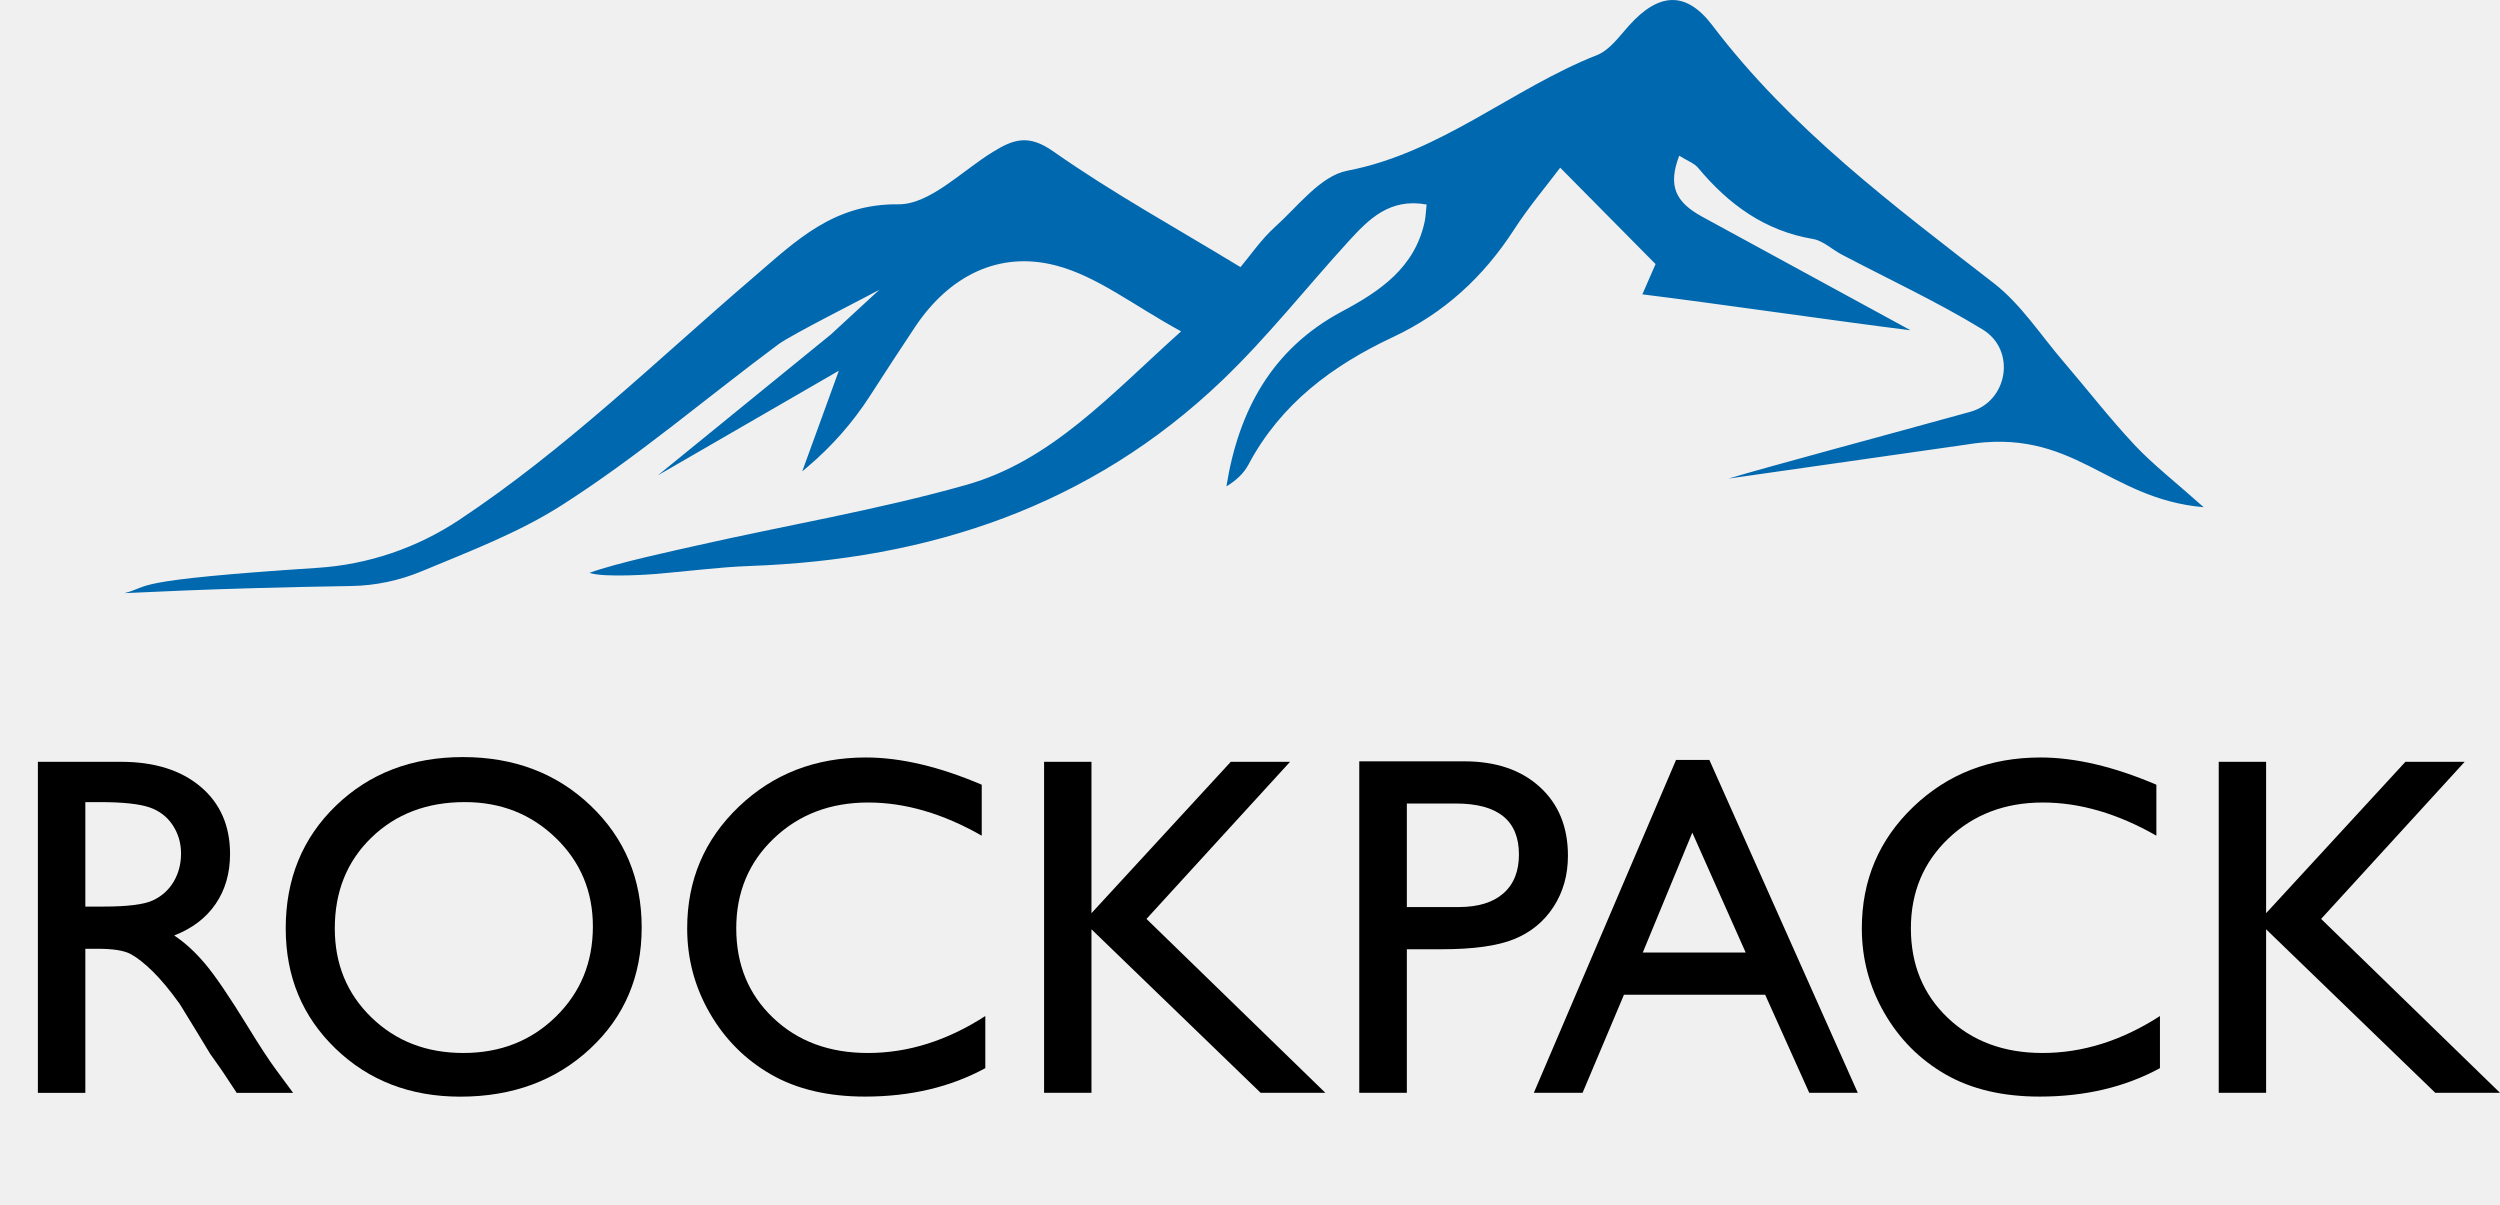
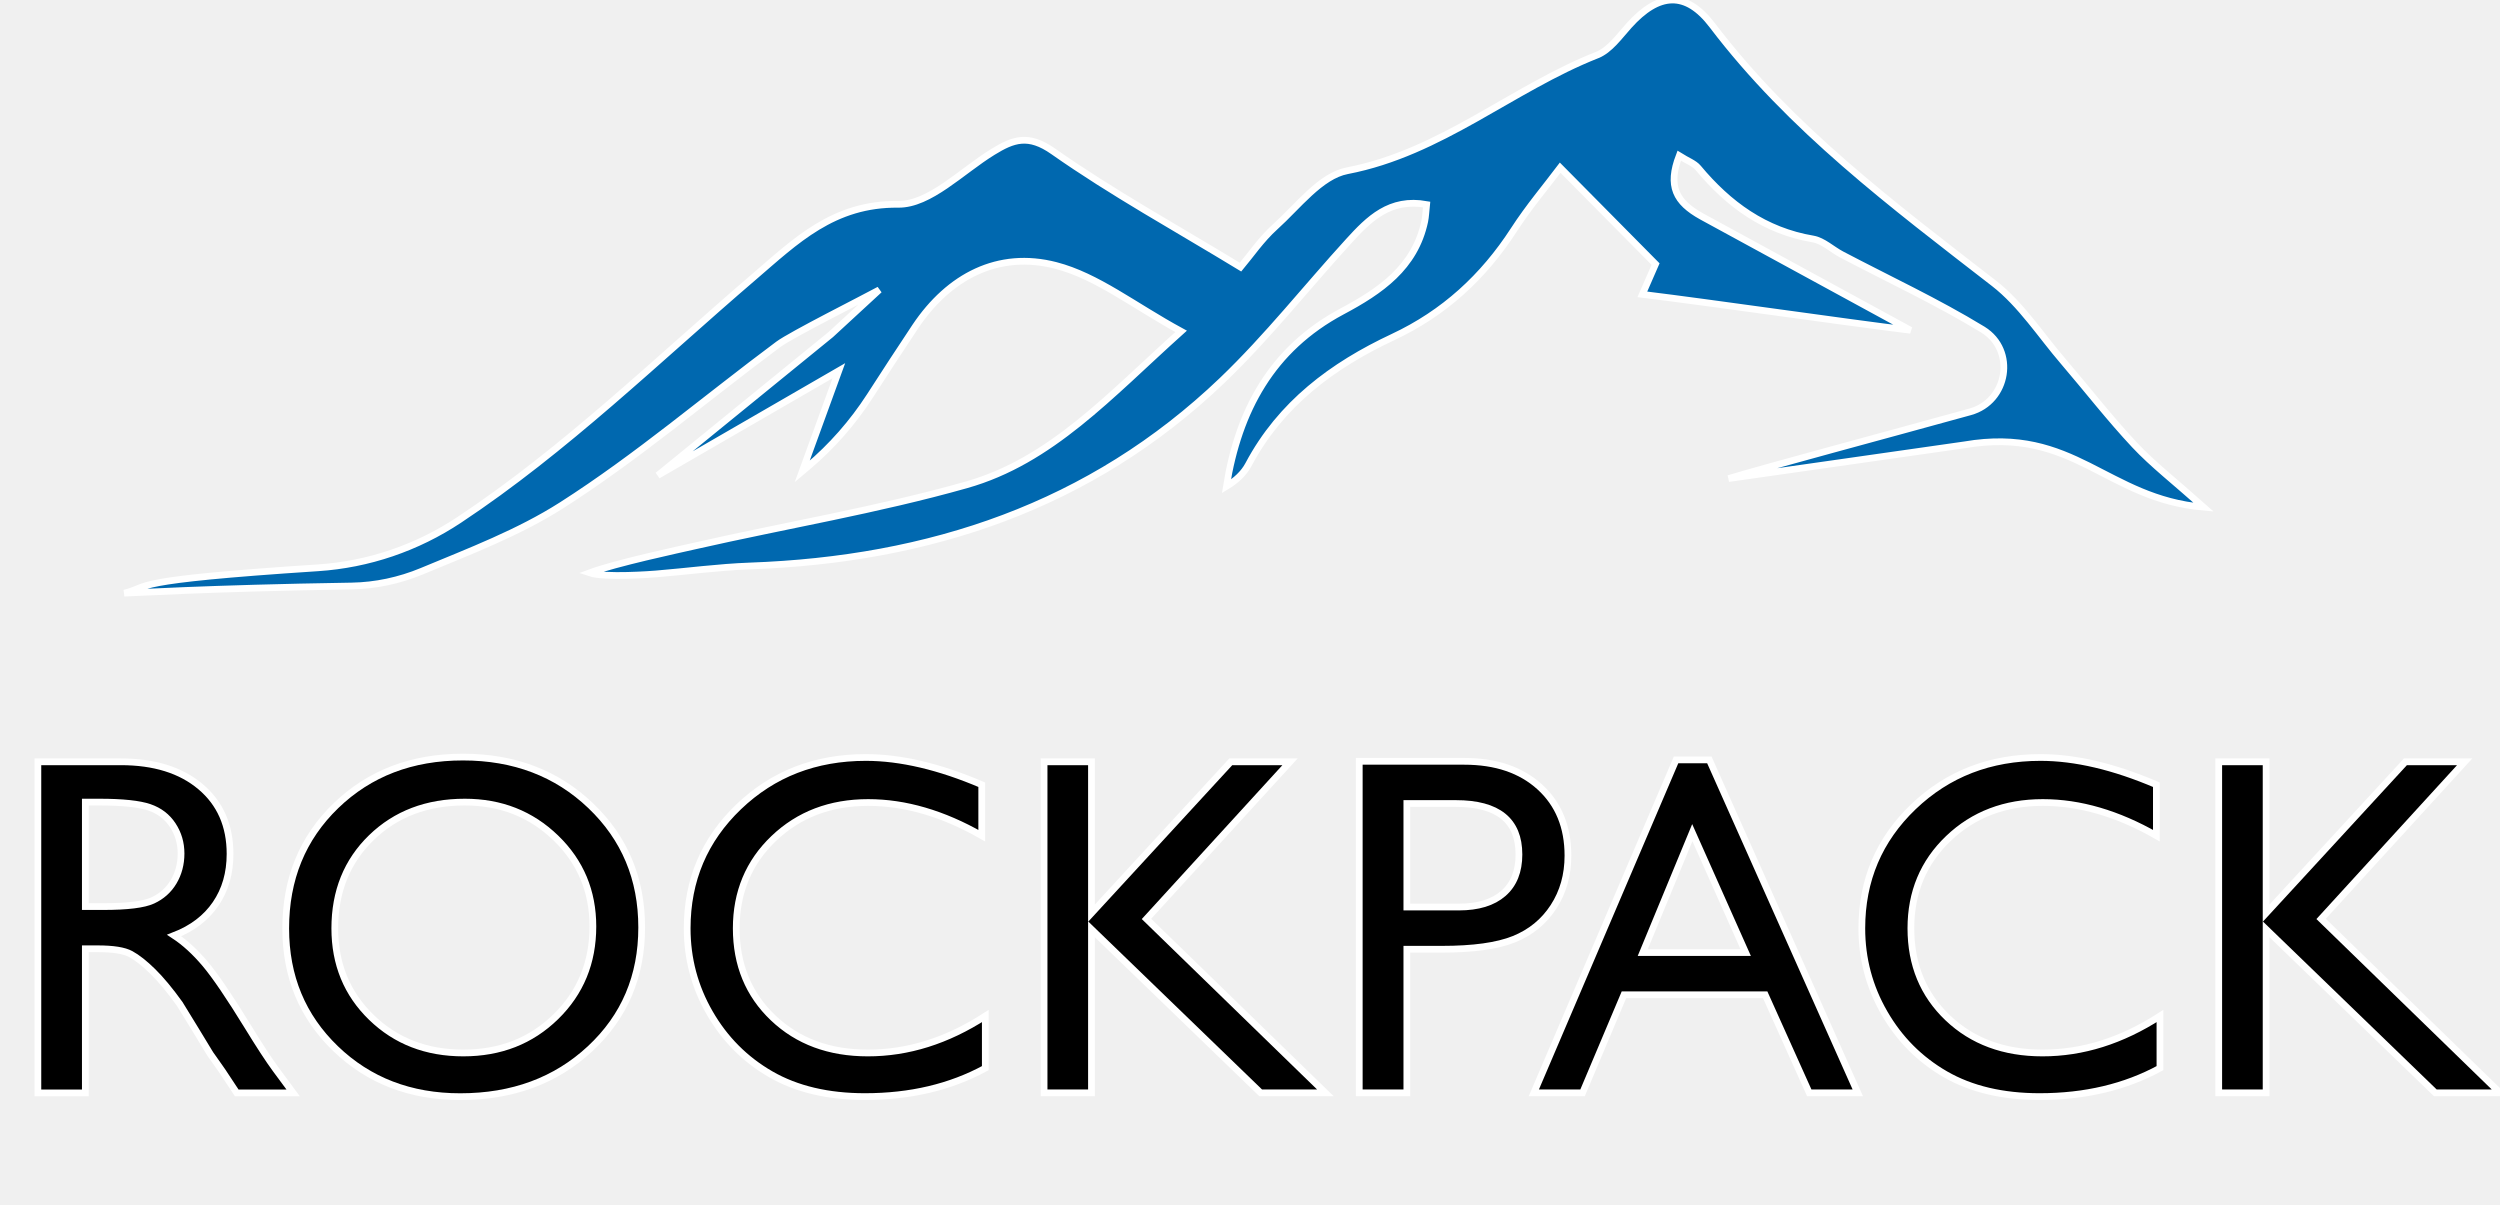
<svg xmlns="http://www.w3.org/2000/svg" version="1.1" id="Layer_1" x="0px" y="0px" viewBox="0 0 370.9 178.76" style="enable-background:new 0 0 370.9 178.76;" xml:space="preserve">
  <style type="text/css">
	.st0{fill:#0068AF;}
</style>
  <g>
    <g>
      <g>
-         <path d="M5.62,162.13v-49.11h12.3c4.97,0,8.91,1.23,11.83,3.69s4.38,5.79,4.38,9.98c0,2.86-0.71,5.33-2.14,7.42     s-3.48,3.64-6.15,4.68c1.57,1.03,3.11,2.44,4.61,4.22s3.61,4.89,6.33,9.32c1.71,2.79,3.08,4.89,4.11,6.29l2.6,3.52h-8.37     l-2.14-3.24c-0.07-0.12-0.21-0.32-0.42-0.6l-1.37-1.94l-2.18-3.59l-2.35-3.83c-1.45-2.02-2.78-3.62-3.99-4.81     s-2.3-2.05-3.27-2.58c-0.97-0.53-2.61-0.79-4.91-0.79h-1.83v21.38H5.62z M14.77,119h-2.11v15.5h2.67c3.56,0,6.01-0.3,7.33-0.91     s2.36-1.53,3.09-2.76s1.11-2.63,1.11-4.2c0-1.55-0.41-2.95-1.23-4.2s-1.97-2.14-3.46-2.65S18.21,119,14.77,119z" />
-         <path d="M68.68,112.32c7.59,0,13.91,2.4,18.95,7.21s7.57,10.83,7.57,18.07s-2.55,13.24-7.64,17.98s-11.52,7.12-19.27,7.12     c-7.4,0-13.57-2.37-18.5-7.12s-7.4-10.69-7.4-17.84c0-7.34,2.48-13.41,7.45-18.21S61.09,112.32,68.68,112.32z M68.96,119     c-5.62,0-10.24,1.76-13.86,5.27s-5.43,8-5.43,13.46c0,5.3,1.81,9.7,5.44,13.22s8.17,5.27,13.63,5.27     c5.48,0,10.05-1.79,13.72-5.38s5.5-8.05,5.5-13.39c0-5.2-1.83-9.58-5.5-13.13S74.3,119,68.96,119z" />
-         <path d="M146.18,150.74v7.73c-5.16,2.81-11.11,4.22-17.86,4.22c-5.48,0-10.14-1.1-13.96-3.3s-6.84-5.24-9.07-9.11     s-3.34-8.05-3.34-12.55c0-7.15,2.55-13.16,7.65-18.04s11.38-7.31,18.86-7.31c5.16,0,10.89,1.35,17.19,4.04v7.56     c-5.74-3.28-11.36-4.92-16.84-4.92c-5.62,0-10.29,1.78-14.01,5.33s-5.57,8-5.57,13.34c0,5.39,1.83,9.82,5.48,13.29     s8.33,5.2,14.03,5.2C134.7,156.23,140.51,154.4,146.18,150.74z" />
-         <path d="M182.6,113.02h8.79l-21.3,23.31l26.54,25.8h-9.6l-25.1-24.26v24.26h-7.03v-49.11h7.03v22.46L182.6,113.02z" />
-         <path d="M201.66,162.13v-49.18h15.57c4.69,0,8.43,1.27,11.21,3.8s4.18,5.93,4.18,10.2c0,2.86-0.71,5.39-2.14,7.59     s-3.39,3.8-5.87,4.8s-6.05,1.49-10.69,1.49h-5.2v21.3H201.66z M216,119.21h-7.28v15.36h7.7c2.86,0,5.06-0.67,6.61-2.02     s2.32-3.28,2.32-5.78C225.35,121.73,222.23,119.21,216,119.21z" />
-         <path d="M248.66,112.74h4.94l22.02,49.39h-7.2l-6.54-14.55h-20.95l-6.14,14.55h-7.23L248.66,112.74z M258.99,141.32l-7.92-17.79     l-7.35,17.79H258.99z" />
-         <path d="M320.45,150.74v7.73c-5.16,2.81-11.11,4.22-17.86,4.22c-5.48,0-10.14-1.1-13.96-3.3s-6.84-5.24-9.07-9.11     s-3.34-8.05-3.34-12.55c0-7.15,2.55-13.16,7.65-18.04s11.38-7.31,18.86-7.31c5.16,0,10.89,1.35,17.19,4.04v7.56     c-5.74-3.28-11.36-4.92-16.84-4.92c-5.62,0-10.29,1.78-14.01,5.33s-5.57,8-5.57,13.34c0,5.39,1.83,9.82,5.48,13.29     s8.33,5.2,14.03,5.2C308.96,156.23,314.78,154.4,320.45,150.74z" />
-         <path d="M356.87,113.02h8.79l-21.3,23.31l26.54,25.8h-9.6l-25.1-24.26v24.26h-7.03v-49.11h7.03v22.46L356.87,113.02z" />
+         <path stroke="white" stroke-width="1" d="M5.62,162.13v-49.11h12.3c4.97,0,8.91,1.23,11.83,3.69s4.38,5.79,4.38,9.98c0,2.86-0.71,5.33-2.14,7.42     s-3.48,3.64-6.15,4.68c1.57,1.03,3.11,2.44,4.61,4.22s3.61,4.89,6.33,9.32c1.71,2.79,3.08,4.89,4.11,6.29l2.6,3.52h-8.37     l-2.14-3.24c-0.07-0.12-0.21-0.32-0.42-0.6l-1.37-1.94l-2.18-3.59l-2.35-3.83c-1.45-2.02-2.78-3.62-3.99-4.81     s-2.3-2.05-3.27-2.58c-0.97-0.53-2.61-0.79-4.91-0.79h-1.83v21.38H5.62z M14.77,119h-2.11v15.5h2.67c3.56,0,6.01-0.3,7.33-0.91     s2.36-1.53,3.09-2.76s1.11-2.63,1.11-4.2c0-1.55-0.41-2.95-1.23-4.2s-1.97-2.14-3.46-2.65S18.21,119,14.77,119z" />
+         <path stroke="white" stroke-width="1" d="M68.68,112.32c7.59,0,13.91,2.4,18.95,7.21s7.57,10.83,7.57,18.07s-2.55,13.24-7.64,17.98s-11.52,7.12-19.27,7.12     c-7.4,0-13.57-2.37-18.5-7.12s-7.4-10.69-7.4-17.84c0-7.34,2.48-13.41,7.45-18.21S61.09,112.32,68.68,112.32z M68.96,119     c-5.62,0-10.24,1.76-13.86,5.27s-5.43,8-5.43,13.46c0,5.3,1.81,9.7,5.44,13.22s8.17,5.27,13.63,5.27     c5.48,0,10.05-1.79,13.72-5.38s5.5-8.05,5.5-13.39c0-5.2-1.83-9.58-5.5-13.13S74.3,119,68.96,119z" />
+         <path stroke="white" stroke-width="1" d="M146.18,150.74v7.73c-5.16,2.81-11.11,4.22-17.86,4.22c-5.48,0-10.14-1.1-13.96-3.3s-6.84-5.24-9.07-9.11     s-3.34-8.05-3.34-12.55c0-7.15,2.55-13.16,7.65-18.04s11.38-7.31,18.86-7.31c5.16,0,10.89,1.35,17.19,4.04v7.56     c-5.74-3.28-11.36-4.92-16.84-4.92c-5.62,0-10.29,1.78-14.01,5.33s-5.57,8-5.57,13.34c0,5.39,1.83,9.82,5.48,13.29     s8.33,5.2,14.03,5.2C134.7,156.23,140.51,154.4,146.18,150.74z" />
+         <path stroke="white" stroke-width="1" d="M182.6,113.02h8.79l-21.3,23.31l26.54,25.8h-9.6l-25.1-24.26v24.26h-7.03v-49.11h7.03v22.46L182.6,113.02z" />
+         <path stroke="white" stroke-width="1" d="M201.66,162.13v-49.18h15.57c4.69,0,8.43,1.27,11.21,3.8s4.18,5.93,4.18,10.2c0,2.86-0.71,5.39-2.14,7.59     s-3.39,3.8-5.87,4.8s-6.05,1.49-10.69,1.49h-5.2v21.3H201.66z M216,119.21h-7.28v15.36h7.7c2.86,0,5.06-0.67,6.61-2.02     s2.32-3.28,2.32-5.78C225.35,121.73,222.23,119.21,216,119.21z" />
+         <path stroke="white" stroke-width="1" d="M248.66,112.74h4.94l22.02,49.39h-7.2l-6.54-14.55h-20.95l-6.14,14.55h-7.23L248.66,112.74z M258.99,141.32l-7.92-17.79     l-7.35,17.79H258.99z" />
+         <path stroke="white" stroke-width="1" d="M320.45,150.74v7.73c-5.16,2.81-11.11,4.22-17.86,4.22c-5.48,0-10.14-1.1-13.96-3.3s-6.84-5.24-9.07-9.11     s-3.34-8.05-3.34-12.55c0-7.15,2.55-13.16,7.65-18.04s11.38-7.31,18.86-7.31c5.16,0,10.89,1.35,17.19,4.04v7.56     c-5.74-3.28-11.36-4.92-16.84-4.92c-5.62,0-10.29,1.78-14.01,5.33s-5.57,8-5.57,13.34c0,5.39,1.83,9.82,5.48,13.29     s8.33,5.2,14.03,5.2C308.96,156.23,314.78,154.4,320.45,150.74z" />
+         <path stroke="white" stroke-width="1" d="M356.87,113.02h8.79l-21.3,23.31l26.54,25.8h-9.6l-25.1-24.26v24.26h-7.03v-49.11h7.03v22.46L356.87,113.02z" />
      </g>
    </g>
-     <path class="st0" d="M283.45,49c-10.01-1.23-28.98-4-39.79-5.33l1.96-4.49c-4.76-4.81-9.09-9.19-14.15-14.3   c-2.03,2.7-4.68,5.83-6.89,9.25c-4.52,6.98-10.36,12.34-17.92,15.88c-8.98,4.21-16.66,9.91-21.44,18.92   c-0.7,1.32-1.86,2.38-3.27,3.23c1.8-11.24,6.74-20.4,17.16-25.96c5.65-3.01,10.8-6.5,12.26-13.35c0.15-0.72,0.17-1.47,0.28-2.51   c-5.47-0.99-8.59,2.18-11.57,5.45c-6.27,6.87-12.06,14.24-18.76,20.65c-19.53,18.68-43.47,26.58-70.08,27.53   c-4.65,0.17-9.27,0.8-13.91,1.18c-0.33,0.03-7.66,0.6-9.88-0.16c3.87-1.44,13.22-3.44,15.72-4.01c13.39-3.04,26.99-5.31,40.18-9.04   c12.6-3.56,21.27-13.26,31.88-22.78c-6.99-3.8-12.43-8.18-18.6-9.78c-8.52-2.2-15.84,1.61-20.84,9.08   c-2.28,3.42-4.52,6.86-6.75,10.32c-2.54,3.93-5.64,7.45-9.21,10.47l-0.81,0.68L124.45,55L97.59,70.53   c8.56-6.97,17.11-13.94,25.67-20.9l7.19-6.63c-2.12,1.17-13.06,6.66-14.98,8.09c-10.71,7.96-20.92,16.71-32.14,23.87   c-6.4,4.08-13.65,6.83-20.76,9.79c-3.3,1.37-6.83,2.13-10.4,2.19C30.35,87.29,19.47,88,18.45,88c4.11-1.03,0.05-1.88,28.72-3.76   c7.49-0.49,14.71-2.96,20.96-7.11c15.78-10.46,29.35-23.73,43.69-36.02c6.24-5.35,11.81-10.91,21.45-10.8   c4.65,0.05,9.41-4.93,14.03-7.77c3.03-1.86,5.26-2.68,8.95-0.09c8.78,6.17,18.25,11.37,27.79,17.18c1.45-1.72,3.06-4.1,5.12-5.96   c3.4-3.06,6.75-7.58,10.72-8.34c13.92-2.68,24.42-12.17,37.08-17.17c1.86-0.74,3.28-2.77,4.72-4.37c4.39-4.87,8.42-5.22,12.37-0.02   c11.63,15.32,26.78,26.64,41.77,38.26c4.03,3.13,6.94,7.7,10.33,11.64c3.52,4.11,6.84,8.4,10.53,12.34   c2.72,2.9,5.92,5.37,10.26,9.24C312.45,74,307.72,63.2,291.45,66l-35,5c5.74-1.73,23.09-6.37,35.85-9.9   c5.61-1.55,6.84-9.12,1.89-12.19c-0.03-0.02-0.07-0.04-0.1-0.06c-6.71-4.09-13.88-7.42-20.86-11.09c-1.43-0.75-2.74-2.04-4.24-2.3   c-7.17-1.21-12.53-5.13-17.05-10.55c-0.58-0.7-1.59-1.04-2.81-1.81c-1.72,4.49-0.53,6.87,3.33,9.01L283.45,49z" />
+     <path stroke="white" stroke-width="1" class="st0" d="M283.45,49c-10.01-1.23-28.98-4-39.79-5.33l1.96-4.49c-4.76-4.81-9.09-9.19-14.15-14.3   c-2.03,2.7-4.68,5.83-6.89,9.25c-4.52,6.98-10.36,12.34-17.92,15.88c-8.98,4.21-16.66,9.91-21.44,18.92   c-0.7,1.32-1.86,2.38-3.27,3.23c1.8-11.24,6.74-20.4,17.16-25.96c5.65-3.01,10.8-6.5,12.26-13.35c0.15-0.72,0.17-1.47,0.28-2.51   c-5.47-0.99-8.59,2.18-11.57,5.45c-6.27,6.87-12.06,14.24-18.76,20.65c-19.53,18.68-43.47,26.58-70.08,27.53   c-4.65,0.17-9.27,0.8-13.91,1.18c-0.33,0.03-7.66,0.6-9.88-0.16c3.87-1.44,13.22-3.44,15.72-4.01c13.39-3.04,26.99-5.31,40.18-9.04   c12.6-3.56,21.27-13.26,31.88-22.78c-6.99-3.8-12.43-8.18-18.6-9.78c-8.52-2.2-15.84,1.61-20.84,9.08   c-2.28,3.42-4.52,6.86-6.75,10.32c-2.54,3.93-5.64,7.45-9.21,10.47l-0.81,0.68L124.45,55L97.59,70.53   c8.56-6.97,17.11-13.94,25.67-20.9l7.19-6.63c-2.12,1.17-13.06,6.66-14.98,8.09c-10.71,7.96-20.92,16.71-32.14,23.87   c-6.4,4.08-13.65,6.83-20.76,9.79c-3.3,1.37-6.83,2.13-10.4,2.19C30.35,87.29,19.47,88,18.45,88c4.11-1.03,0.05-1.88,28.72-3.76   c7.49-0.49,14.71-2.96,20.96-7.11c15.78-10.46,29.35-23.73,43.69-36.02c6.24-5.35,11.81-10.91,21.45-10.8   c4.65,0.05,9.41-4.93,14.03-7.77c3.03-1.86,5.26-2.68,8.95-0.09c8.78,6.17,18.25,11.37,27.79,17.18c1.45-1.72,3.06-4.1,5.12-5.96   c3.4-3.06,6.75-7.58,10.72-8.34c13.92-2.68,24.42-12.17,37.08-17.17c1.86-0.74,3.28-2.77,4.72-4.37c4.39-4.87,8.42-5.22,12.37-0.02   c11.63,15.32,26.78,26.64,41.77,38.26c4.03,3.13,6.94,7.7,10.33,11.64c3.52,4.11,6.84,8.4,10.53,12.34   c2.72,2.9,5.92,5.37,10.26,9.24C312.45,74,307.72,63.2,291.45,66l-35,5c5.74-1.73,23.09-6.37,35.85-9.9   c5.61-1.55,6.84-9.12,1.89-12.19c-0.03-0.02-0.07-0.04-0.1-0.06c-6.71-4.09-13.88-7.42-20.86-11.09c-1.43-0.75-2.74-2.04-4.24-2.3   c-7.17-1.21-12.53-5.13-17.05-10.55c-0.58-0.7-1.59-1.04-2.81-1.81c-1.72,4.49-0.53,6.87,3.33,9.01L283.45,49z" />
  </g>
</svg>
